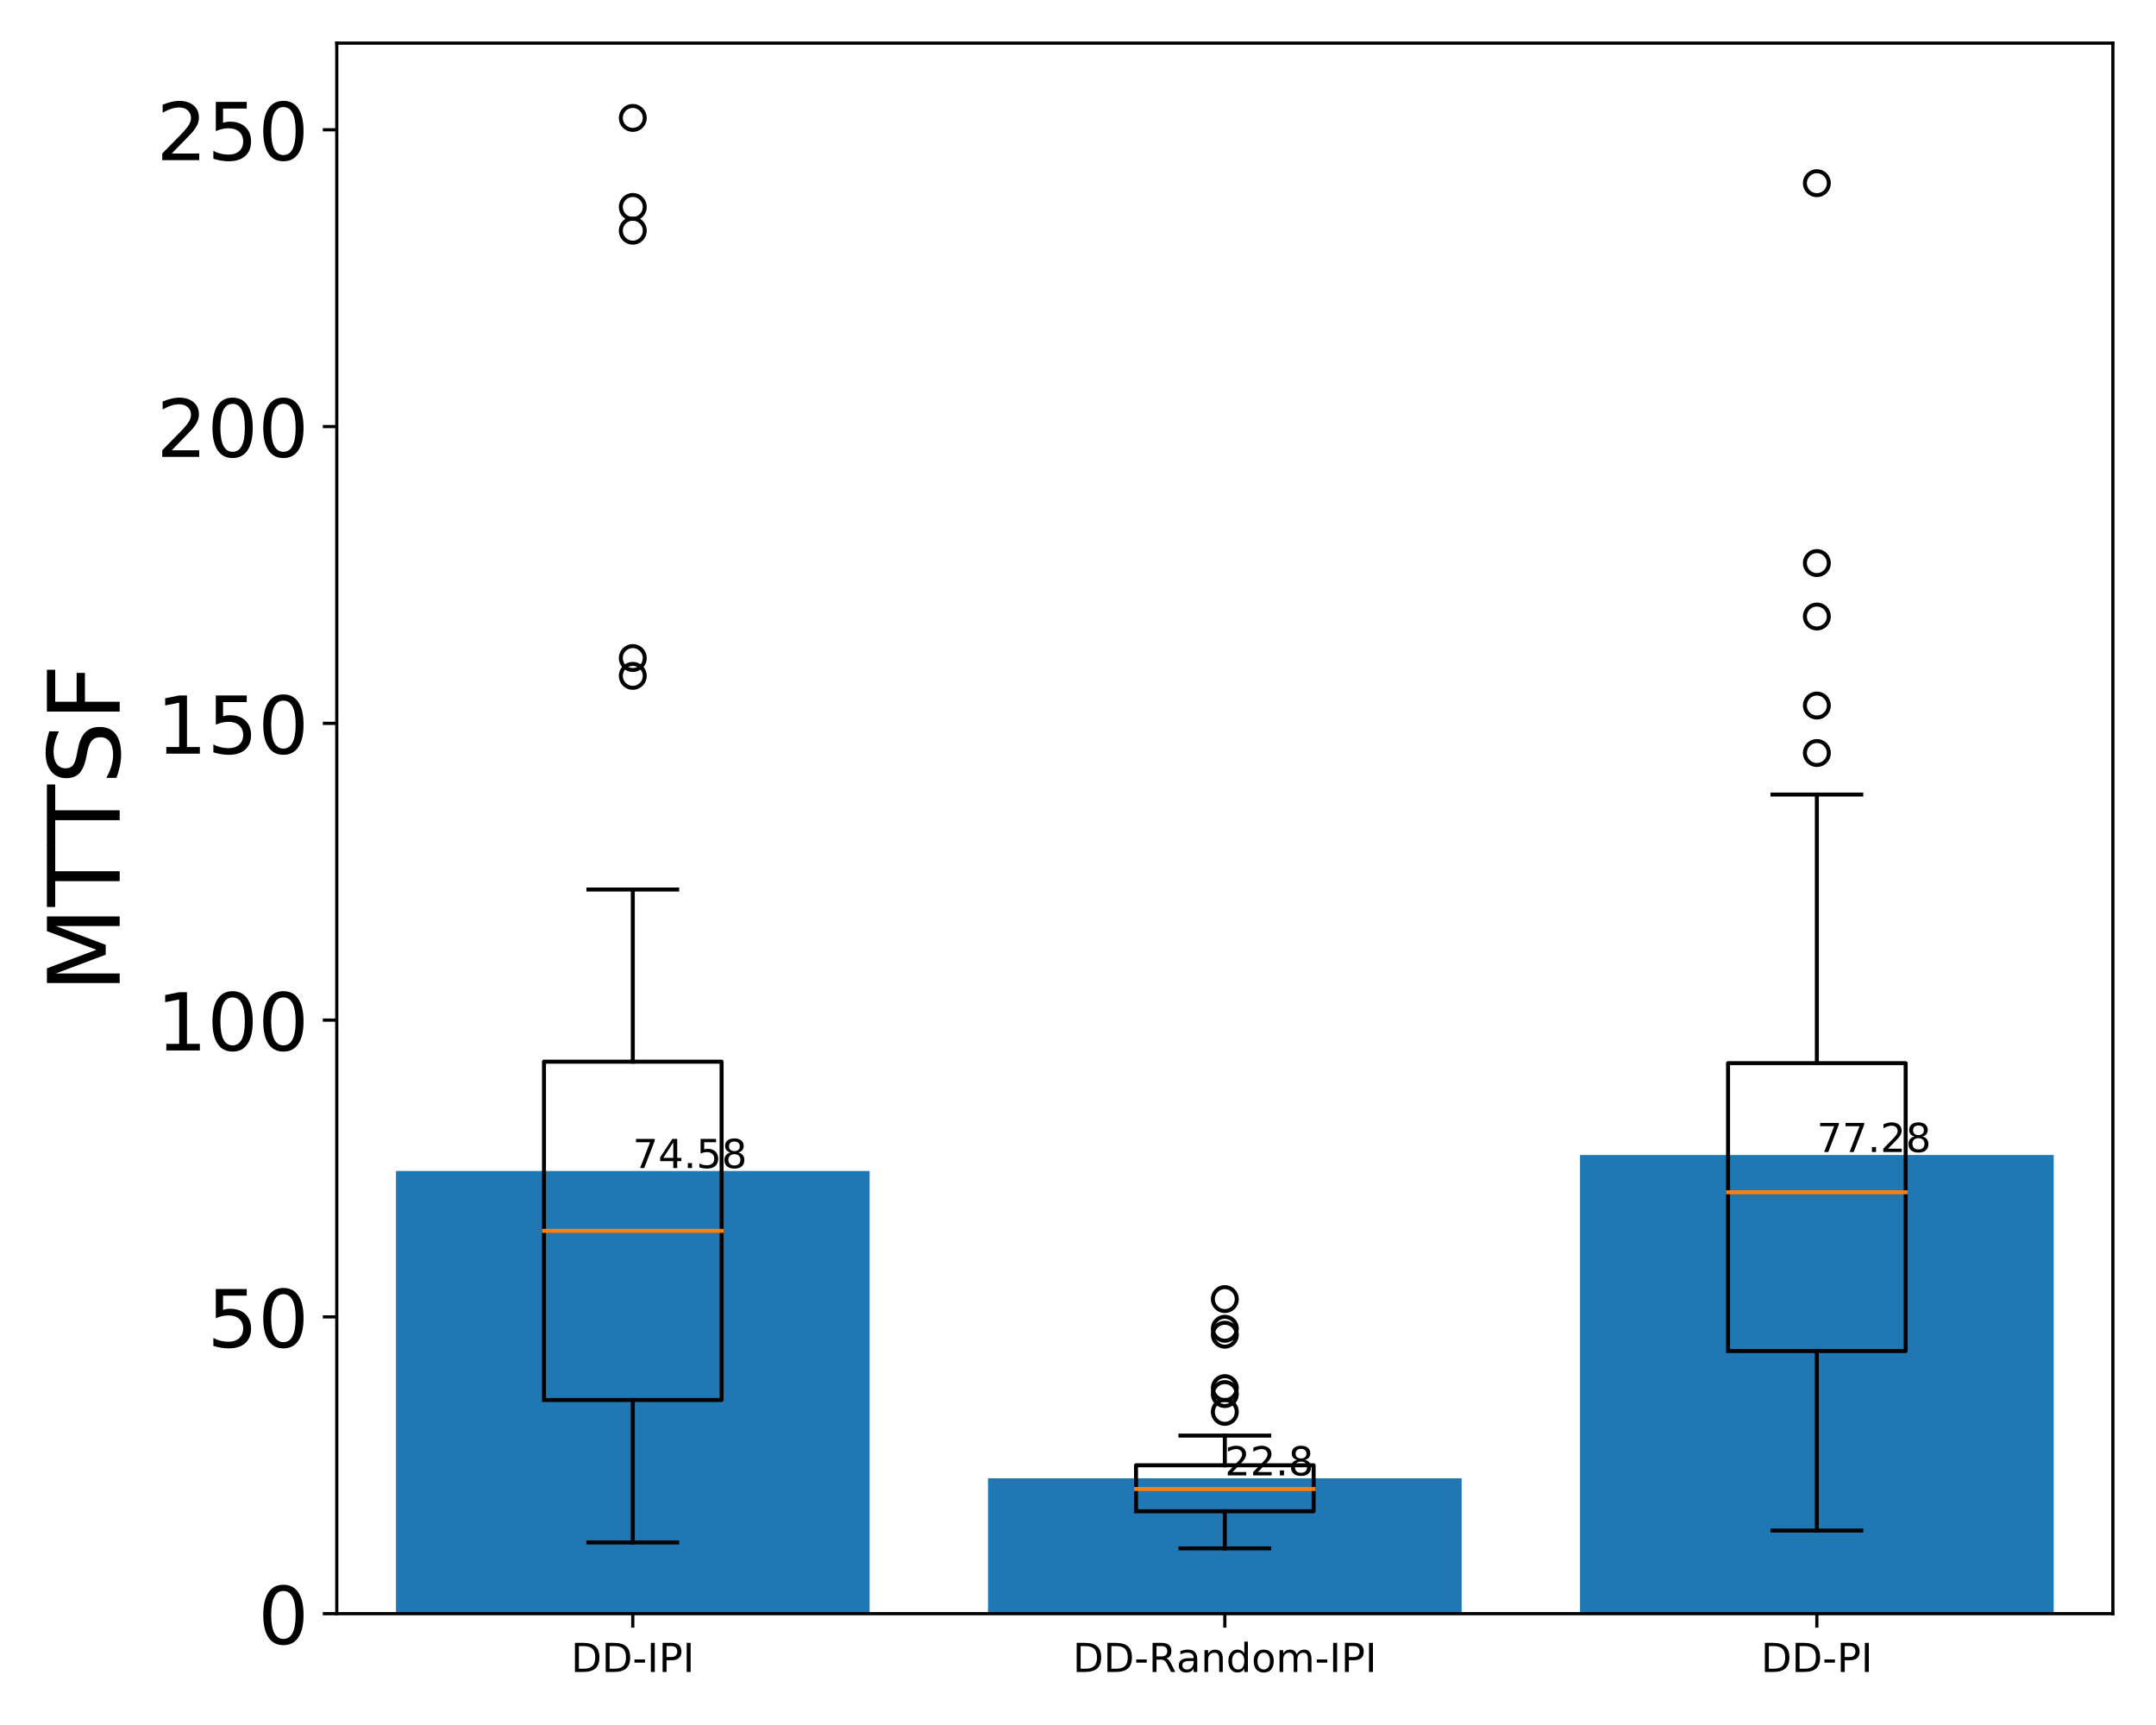
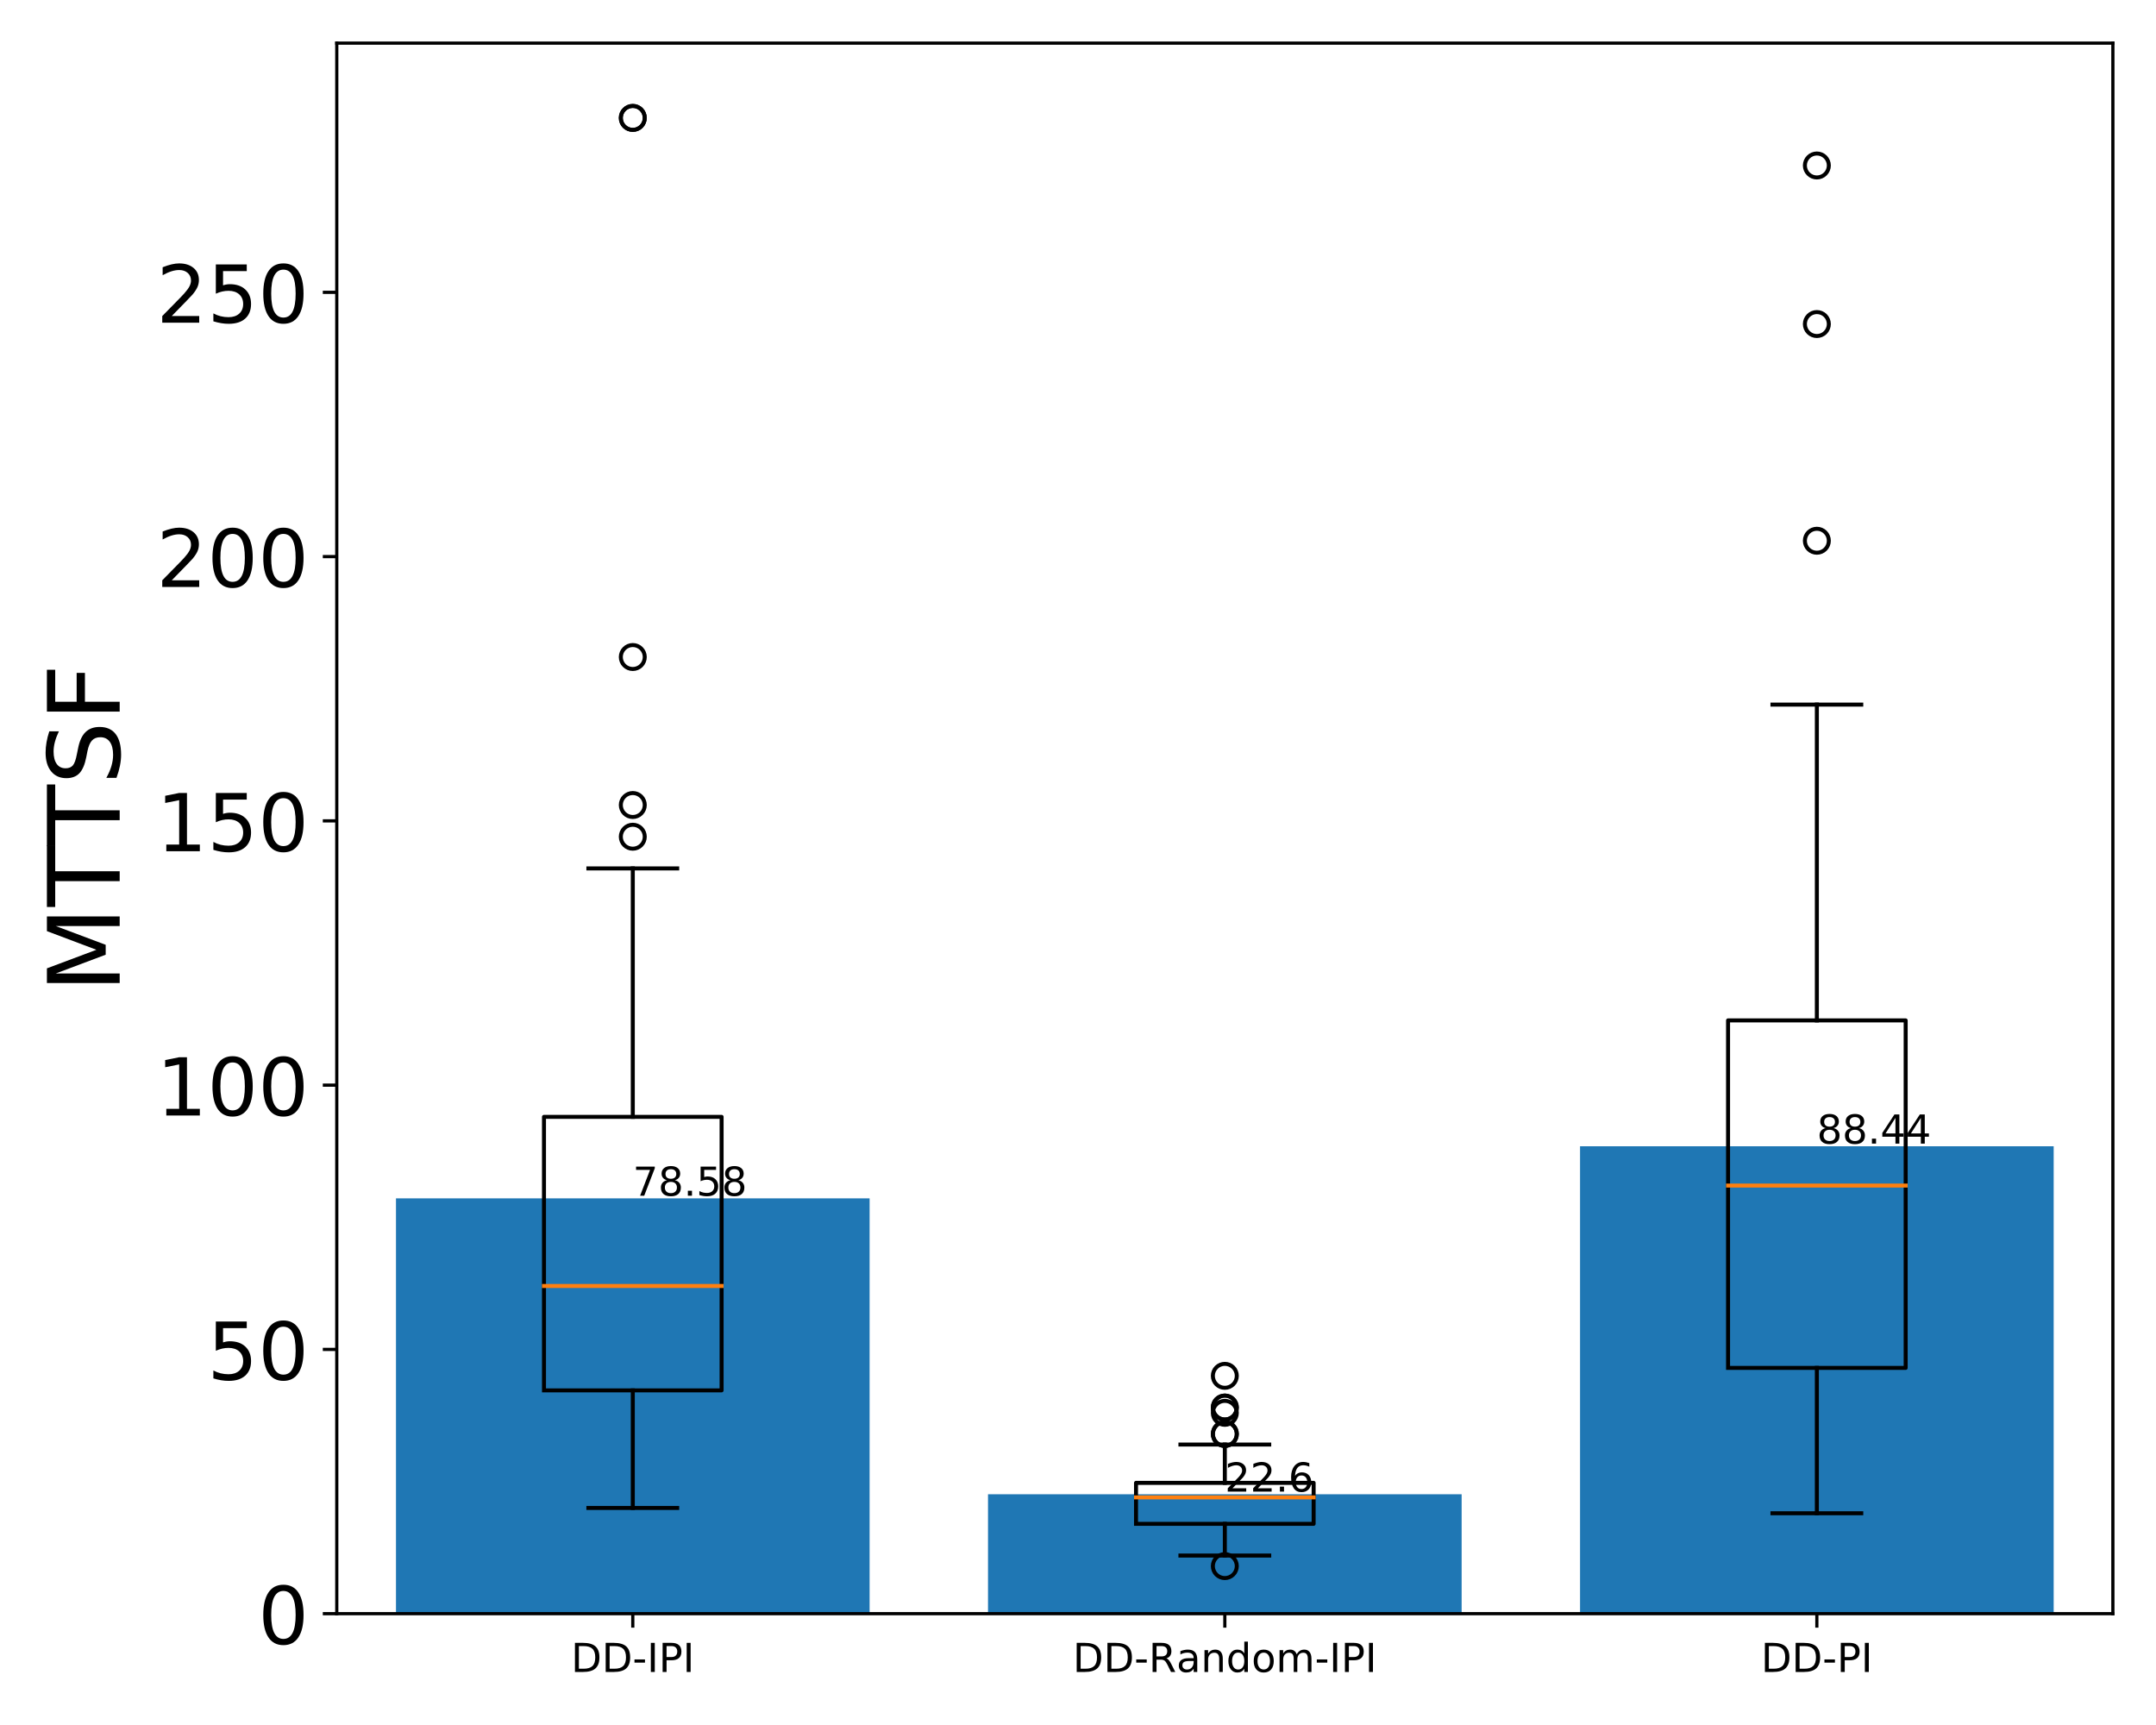
<svg xmlns="http://www.w3.org/2000/svg" xmlns:xlink="http://www.w3.org/1999/xlink" height="432pt" version="1.1" viewBox="0 0 540 432" width="540pt">
  <defs>
    <style type="text/css">
*{stroke-linecap:butt;stroke-linejoin:round;}
  </style>
  </defs>
  <g id="figure_1">
    <g id="patch_1">
      <path d="M 0 432  L 540 432  L 540 0  L 0 0  z " style="fill:#ffffff;" />
    </g>
    <g id="axes_1">
      <g id="patch_2">
        <path d="M 84.35 404.12  L 529.2 404.12  L 529.2 10.8  L 84.35 10.8  z " style="fill:#ffffff;" />
      </g>
      <g id="patch_3">
-         <path clip-path="url(#p653bdb63c8)" d="M 99.178 404.12  L 217.805 404.12  L 217.805 293.259  L 99.178 293.259  z " style="fill:#1f77b4;" />
+         <path clip-path="url(#p52cfa531b4)" d="M 99.178 404.12  L 217.805 404.12  L 217.805 300.108  L 99.178 300.108  z " style="fill:#1f77b4;" />
      </g>
      <g id="patch_4">
-         <path clip-path="url(#p653bdb63c8)" d="M 247.462 404.12  L 366.088 404.12  L 366.088 370.228  L 247.462 370.228  z " style="fill:#1f77b4;" />
+         <path clip-path="url(#p52cfa531b4)" d="M 247.462 404.12  L 366.088 404.12  L 366.088 374.206  L 247.462 374.206  z " style="fill:#1f77b4;" />
      </g>
      <g id="patch_5">
-         <path clip-path="url(#p653bdb63c8)" d="M 395.745 404.12  L 514.372 404.12  L 514.372 289.246  L 395.745 289.246  z " style="fill:#1f77b4;" />
+         <path clip-path="url(#p52cfa531b4)" d="M 395.745 404.12  L 514.372 404.12  L 514.372 287.057  L 395.745 287.057  z " style="fill:#1f77b4;" />
      </g>
      <g id="matplotlib.axis_1">
        <g id="xtick_1">
          <g id="line2d_1">
            <defs>
-               <path d="M 0 0  L 0 3.5  " id="m9732a30239" style="stroke:#000000;stroke-width:0.8;" />
-             </defs>
-             <g>
-               <use style="stroke:#000000;stroke-width:0.8;" x="158.492" xlink:href="#m9732a30239" y="404.12" />
+               <path d="M 0 0  L 0 3.5  " id="med644de0fa" style="stroke:#000000;stroke-width:0.8;" />
+             </defs>
+             <g>
+               <use style="stroke:#000000;stroke-width:0.8;" x="158.492" xlink:href="#med644de0fa" y="404.12" />
            </g>
          </g>
          <g id="text_1">
            <defs>
              <path d="M 19.672 64.797  L 19.672 8.109  L 31.594 8.109  Q 46.688 8.109 53.688 14.938  Q 60.688 21.781 60.688 36.531  Q 60.688 51.172 53.688 57.984  Q 46.688 64.797 31.594 64.797  z M 9.812 72.906  L 30.078 72.906  Q 51.266 72.906 61.172 64.094  Q 71.094 55.281 71.094 36.531  Q 71.094 17.672 61.125 8.828  Q 51.172 0 30.078 0  L 9.812 0  z " id="DejaVuSans-68" />
              <path d="M 4.891 31.391  L 31.203 31.391  L 31.203 23.391  L 4.891 23.391  z " id="DejaVuSans-45" />
              <path d="M 9.812 72.906  L 19.672 72.906  L 19.672 0  L 9.812 0  z " id="DejaVuSans-73" />
              <path d="M 19.672 64.797  L 19.672 37.406  L 32.078 37.406  Q 38.969 37.406 42.719 40.969  Q 46.484 44.531 46.484 51.125  Q 46.484 57.672 42.719 61.234  Q 38.969 64.797 32.078 64.797  z M 9.812 72.906  L 32.078 72.906  Q 44.344 72.906 50.609 67.359  Q 56.891 61.812 56.891 51.125  Q 56.891 40.328 50.609 34.812  Q 44.344 29.297 32.078 29.297  L 19.672 29.297  L 19.672 0  L 9.812 0  z " id="DejaVuSans-80" />
            </defs>
            <g transform="translate(143.0229 418.7184)scale(0.1 -0.1)">
              <use xlink:href="#DejaVuSans-68" />
              <use x="77.002" xlink:href="#DejaVuSans-68" />
              <use x="154.004" xlink:href="#DejaVuSans-45" />
              <use x="190.088" xlink:href="#DejaVuSans-73" />
              <use x="219.58" xlink:href="#DejaVuSans-80" />
              <use x="279.883" xlink:href="#DejaVuSans-73" />
            </g>
          </g>
        </g>
        <g id="xtick_2">
          <g id="line2d_2">
            <g>
-               <use style="stroke:#000000;stroke-width:0.8;" x="306.775" xlink:href="#m9732a30239" y="404.12" />
+               <use style="stroke:#000000;stroke-width:0.8;" x="306.775" xlink:href="#med644de0fa" y="404.12" />
            </g>
          </g>
          <g id="text_2">
            <defs>
              <path d="M 44.391 34.188  Q 47.562 33.109 50.562 29.594  Q 53.562 26.078 56.594 19.922  L 66.609 0  L 56 0  L 46.688 18.703  Q 43.062 26.031 39.672 28.422  Q 36.281 30.812 30.422 30.812  L 19.672 30.812  L 19.672 0  L 9.812 0  L 9.812 72.906  L 32.078 72.906  Q 44.578 72.906 50.734 67.672  Q 56.891 62.453 56.891 51.906  Q 56.891 45.016 53.688 40.469  Q 50.484 35.938 44.391 34.188  z M 19.672 64.797  L 19.672 38.922  L 32.078 38.922  Q 39.203 38.922 42.844 42.219  Q 46.484 45.516 46.484 51.906  Q 46.484 58.297 42.844 61.547  Q 39.203 64.797 32.078 64.797  z " id="DejaVuSans-82" />
              <path d="M 34.281 27.484  Q 23.391 27.484 19.188 25  Q 14.984 22.516 14.984 16.5  Q 14.984 11.719 18.141 8.906  Q 21.297 6.109 26.703 6.109  Q 34.188 6.109 38.703 11.406  Q 43.219 16.703 43.219 25.484  L 43.219 27.484  z M 52.203 31.203  L 52.203 0  L 43.219 0  L 43.219 8.297  Q 40.141 3.328 35.547 0.953  Q 30.953 -1.422 24.312 -1.422  Q 15.922 -1.422 10.953 3.297  Q 6 8.016 6 15.922  Q 6 25.141 12.172 29.828  Q 18.359 34.516 30.609 34.516  L 43.219 34.516  L 43.219 35.406  Q 43.219 41.609 39.141 45  Q 35.062 48.391 27.688 48.391  Q 23 48.391 18.547 47.266  Q 14.109 46.141 10.016 43.891  L 10.016 52.203  Q 14.938 54.109 19.578 55.047  Q 24.219 56 28.609 56  Q 40.484 56 46.344 49.844  Q 52.203 43.703 52.203 31.203  z " id="DejaVuSans-97" />
              <path d="M 54.891 33.016  L 54.891 0  L 45.906 0  L 45.906 32.719  Q 45.906 40.484 42.875 44.328  Q 39.844 48.188 33.797 48.188  Q 26.516 48.188 22.312 43.547  Q 18.109 38.922 18.109 30.906  L 18.109 0  L 9.078 0  L 9.078 54.688  L 18.109 54.688  L 18.109 46.188  Q 21.344 51.125 25.703 53.562  Q 30.078 56 35.797 56  Q 45.219 56 50.047 50.172  Q 54.891 44.344 54.891 33.016  z " id="DejaVuSans-110" />
              <path d="M 45.406 46.391  L 45.406 75.984  L 54.391 75.984  L 54.391 0  L 45.406 0  L 45.406 8.203  Q 42.578 3.328 38.25 0.953  Q 33.938 -1.422 27.875 -1.422  Q 17.969 -1.422 11.734 6.484  Q 5.516 14.406 5.516 27.297  Q 5.516 40.188 11.734 48.094  Q 17.969 56 27.875 56  Q 33.938 56 38.25 53.625  Q 42.578 51.266 45.406 46.391  z M 14.797 27.297  Q 14.797 17.391 18.875 11.75  Q 22.953 6.109 30.078 6.109  Q 37.203 6.109 41.297 11.75  Q 45.406 17.391 45.406 27.297  Q 45.406 37.203 41.297 42.844  Q 37.203 48.484 30.078 48.484  Q 22.953 48.484 18.875 42.844  Q 14.797 37.203 14.797 27.297  z " id="DejaVuSans-100" />
              <path d="M 30.609 48.391  Q 23.391 48.391 19.188 42.75  Q 14.984 37.109 14.984 27.297  Q 14.984 17.484 19.156 11.844  Q 23.344 6.203 30.609 6.203  Q 37.797 6.203 41.984 11.859  Q 46.188 17.531 46.188 27.297  Q 46.188 37.016 41.984 42.703  Q 37.797 48.391 30.609 48.391  z M 30.609 56  Q 42.328 56 49.016 48.375  Q 55.719 40.766 55.719 27.297  Q 55.719 13.875 49.016 6.219  Q 42.328 -1.422 30.609 -1.422  Q 18.844 -1.422 12.172 6.219  Q 5.516 13.875 5.516 27.297  Q 5.516 40.766 12.172 48.375  Q 18.844 56 30.609 56  z " id="DejaVuSans-111" />
              <path d="M 52 44.188  Q 55.375 50.25 60.062 53.125  Q 64.75 56 71.094 56  Q 79.641 56 84.281 50.016  Q 88.922 44.047 88.922 33.016  L 88.922 0  L 79.891 0  L 79.891 32.719  Q 79.891 40.578 77.094 44.375  Q 74.312 48.188 68.609 48.188  Q 61.625 48.188 57.562 43.547  Q 53.516 38.922 53.516 30.906  L 53.516 0  L 44.484 0  L 44.484 32.719  Q 44.484 40.625 41.703 44.406  Q 38.922 48.188 33.109 48.188  Q 26.219 48.188 22.156 43.531  Q 18.109 38.875 18.109 30.906  L 18.109 0  L 9.078 0  L 9.078 54.688  L 18.109 54.688  L 18.109 46.188  Q 21.188 51.219 25.484 53.609  Q 29.781 56 35.688 56  Q 41.656 56 45.828 52.969  Q 50 49.953 52 44.188  z " id="DejaVuSans-109" />
            </defs>
            <g transform="translate(268.693 418.7184)scale(0.1 -0.1)">
              <use xlink:href="#DejaVuSans-68" />
              <use x="77.002" xlink:href="#DejaVuSans-68" />
              <use x="154.004" xlink:href="#DejaVuSans-45" />
              <use x="190.088" xlink:href="#DejaVuSans-82" />
              <use x="259.539" xlink:href="#DejaVuSans-97" />
              <use x="320.818" xlink:href="#DejaVuSans-110" />
              <use x="384.197" xlink:href="#DejaVuSans-100" />
              <use x="447.674" xlink:href="#DejaVuSans-111" />
              <use x="508.855" xlink:href="#DejaVuSans-109" />
              <use x="606.268" xlink:href="#DejaVuSans-45" />
              <use x="642.352" xlink:href="#DejaVuSans-73" />
              <use x="671.844" xlink:href="#DejaVuSans-80" />
              <use x="732.146" xlink:href="#DejaVuSans-73" />
            </g>
          </g>
        </g>
        <g id="xtick_3">
          <g id="line2d_3">
            <g>
-               <use style="stroke:#000000;stroke-width:0.8;" x="455.058" xlink:href="#m9732a30239" y="404.12" />
+               <use style="stroke:#000000;stroke-width:0.8;" x="455.058" xlink:href="#med644de0fa" y="404.12" />
            </g>
          </g>
          <g id="text_3">
            <g transform="translate(441.0646 418.7184)scale(0.1 -0.1)">
              <use xlink:href="#DejaVuSans-68" />
              <use x="77.002" xlink:href="#DejaVuSans-68" />
              <use x="154.004" xlink:href="#DejaVuSans-45" />
              <use x="190.088" xlink:href="#DejaVuSans-80" />
              <use x="250.391" xlink:href="#DejaVuSans-73" />
            </g>
          </g>
        </g>
      </g>
      <g id="matplotlib.axis_2">
        <g id="ytick_1">
          <g id="line2d_4">
            <defs>
-               <path d="M 0 0  L -3.5 0  " id="ma98faad546" style="stroke:#000000;stroke-width:0.8;" />
-             </defs>
-             <g>
-               <use style="stroke:#000000;stroke-width:0.8;" x="84.35" xlink:href="#ma98faad546" y="404.12" />
+               <path d="M 0 0  L -3.5 0  " id="m14d06683ef" style="stroke:#000000;stroke-width:0.8;" />
+             </defs>
+             <g>
+               <use style="stroke:#000000;stroke-width:0.8;" x="84.35" xlink:href="#m14d06683ef" y="404.12" />
            </g>
          </g>
          <g id="text_4">
            <defs>
              <path d="M 31.781 66.406  Q 24.172 66.406 20.328 58.906  Q 16.5 51.422 16.5 36.375  Q 16.5 21.391 20.328 13.891  Q 24.172 6.391 31.781 6.391  Q 39.453 6.391 43.281 13.891  Q 47.125 21.391 47.125 36.375  Q 47.125 51.422 43.281 58.906  Q 39.453 66.406 31.781 66.406  z M 31.781 74.219  Q 44.047 74.219 50.516 64.516  Q 56.984 54.828 56.984 36.375  Q 56.984 17.969 50.516 8.266  Q 44.047 -1.422 31.781 -1.422  Q 19.531 -1.422 13.062 8.266  Q 6.594 17.969 6.594 36.375  Q 6.594 54.828 13.062 64.516  Q 19.531 74.219 31.781 74.219  z " id="DejaVuSans-48" />
            </defs>
            <g transform="translate(64.625 411.7184)scale(0.2 -0.2)">
              <use xlink:href="#DejaVuSans-48" />
            </g>
          </g>
        </g>
        <g id="ytick_2">
          <g id="line2d_5">
            <g>
-               <use style="stroke:#000000;stroke-width:0.8;" x="84.35" xlink:href="#ma98faad546" y="329.796" />
+               <use style="stroke:#000000;stroke-width:0.8;" x="84.35" xlink:href="#m14d06683ef" y="337.938" />
            </g>
          </g>
          <g id="text_5">
            <defs>
              <path d="M 10.797 72.906  L 49.516 72.906  L 49.516 64.594  L 19.828 64.594  L 19.828 46.734  Q 21.969 47.469 24.109 47.828  Q 26.266 48.188 28.422 48.188  Q 40.625 48.188 47.75 41.5  Q 54.891 34.812 54.891 23.391  Q 54.891 11.625 47.562 5.094  Q 40.234 -1.422 26.906 -1.422  Q 22.312 -1.422 17.547 -0.641  Q 12.797 0.141 7.719 1.703  L 7.719 11.625  Q 12.109 9.234 16.797 8.062  Q 21.484 6.891 26.703 6.891  Q 35.156 6.891 40.078 11.328  Q 45.016 15.766 45.016 23.391  Q 45.016 31 40.078 35.438  Q 35.156 39.891 26.703 39.891  Q 22.75 39.891 18.812 39.016  Q 14.891 38.141 10.797 36.281  z " id="DejaVuSans-53" />
            </defs>
-             <g transform="translate(51.9 337.3949)scale(0.2 -0.2)">
+             <g transform="translate(51.9 345.5364)scale(0.2 -0.2)">
              <use xlink:href="#DejaVuSans-53" />
              <use x="63.623" xlink:href="#DejaVuSans-48" />
            </g>
          </g>
        </g>
        <g id="ytick_3">
          <g id="line2d_6">
            <g>
-               <use style="stroke:#000000;stroke-width:0.8;" x="84.35" xlink:href="#ma98faad546" y="255.473" />
+               <use style="stroke:#000000;stroke-width:0.8;" x="84.35" xlink:href="#m14d06683ef" y="271.756" />
            </g>
          </g>
          <g id="text_6">
            <defs>
              <path d="M 12.406 8.297  L 28.516 8.297  L 28.516 63.922  L 10.984 60.406  L 10.984 69.391  L 28.422 72.906  L 38.281 72.906  L 38.281 8.297  L 54.391 8.297  L 54.391 0  L 12.406 0  z " id="DejaVuSans-49" />
            </defs>
-             <g transform="translate(39.175 263.0714)scale(0.2 -0.2)">
+             <g transform="translate(39.175 279.3543)scale(0.2 -0.2)">
              <use xlink:href="#DejaVuSans-49" />
              <use x="63.623" xlink:href="#DejaVuSans-48" />
              <use x="127.246" xlink:href="#DejaVuSans-48" />
            </g>
          </g>
        </g>
        <g id="ytick_4">
          <g id="line2d_7">
            <g>
-               <use style="stroke:#000000;stroke-width:0.8;" x="84.35" xlink:href="#ma98faad546" y="181.149" />
+               <use style="stroke:#000000;stroke-width:0.8;" x="84.35" xlink:href="#m14d06683ef" y="205.574" />
            </g>
          </g>
          <g id="text_7">
-             <g transform="translate(39.175 188.7479)scale(0.2 -0.2)">
+             <g transform="translate(39.175 213.1722)scale(0.2 -0.2)">
              <use xlink:href="#DejaVuSans-49" />
              <use x="63.623" xlink:href="#DejaVuSans-53" />
              <use x="127.246" xlink:href="#DejaVuSans-48" />
            </g>
          </g>
        </g>
        <g id="ytick_5">
          <g id="line2d_8">
            <g>
-               <use style="stroke:#000000;stroke-width:0.8;" x="84.35" xlink:href="#ma98faad546" y="106.826" />
+               <use style="stroke:#000000;stroke-width:0.8;" x="84.35" xlink:href="#m14d06683ef" y="139.392" />
            </g>
          </g>
          <g id="text_8">
            <defs>
              <path d="M 19.188 8.297  L 53.609 8.297  L 53.609 0  L 7.328 0  L 7.328 8.297  Q 12.938 14.109 22.625 23.891  Q 32.328 33.688 34.812 36.531  Q 39.547 41.844 41.422 45.531  Q 43.312 49.219 43.312 52.781  Q 43.312 58.594 39.234 62.25  Q 35.156 65.922 28.609 65.922  Q 23.969 65.922 18.812 64.312  Q 13.672 62.703 7.812 59.422  L 7.812 69.391  Q 13.766 71.781 18.938 73  Q 24.125 74.219 28.422 74.219  Q 39.75 74.219 46.484 68.547  Q 53.219 62.891 53.219 53.422  Q 53.219 48.922 51.531 44.891  Q 49.859 40.875 45.406 35.406  Q 44.188 33.984 37.641 27.219  Q 31.109 20.453 19.188 8.297  z " id="DejaVuSans-50" />
            </defs>
-             <g transform="translate(39.175 114.4244)scale(0.2 -0.2)">
+             <g transform="translate(39.175 146.9902)scale(0.2 -0.2)">
              <use xlink:href="#DejaVuSans-50" />
              <use x="63.623" xlink:href="#DejaVuSans-48" />
              <use x="127.246" xlink:href="#DejaVuSans-48" />
            </g>
          </g>
        </g>
        <g id="ytick_6">
          <g id="line2d_9">
            <g>
-               <use style="stroke:#000000;stroke-width:0.8;" x="84.35" xlink:href="#ma98faad546" y="32.502" />
+               <use style="stroke:#000000;stroke-width:0.8;" x="84.35" xlink:href="#m14d06683ef" y="73.21" />
            </g>
          </g>
          <g id="text_9">
-             <g transform="translate(39.175 40.1009)scale(0.2 -0.2)">
+             <g transform="translate(39.175 80.80812)scale(0.2 -0.2)">
              <use xlink:href="#DejaVuSans-50" />
              <use x="63.623" xlink:href="#DejaVuSans-53" />
              <use x="127.246" xlink:href="#DejaVuSans-48" />
            </g>
          </g>
        </g>
        <g id="text_10">
          <defs>
            <path d="M 9.812 72.906  L 24.516 72.906  L 43.109 23.297  L 61.812 72.906  L 76.516 72.906  L 76.516 0  L 66.891 0  L 66.891 64.016  L 48.094 14.016  L 38.188 14.016  L 19.391 64.016  L 19.391 0  L 9.812 0  z " id="DejaVuSans-77" />
            <path d="M -0.297 72.906  L 61.375 72.906  L 61.375 64.594  L 35.5 64.594  L 35.5 0  L 25.594 0  L 25.594 64.594  L -0.297 64.594  z " id="DejaVuSans-84" />
            <path d="M 53.516 70.516  L 53.516 60.891  Q 47.906 63.578 42.922 64.891  Q 37.938 66.219 33.297 66.219  Q 25.25 66.219 20.875 63.094  Q 16.5 59.969 16.5 54.203  Q 16.5 49.359 19.406 46.891  Q 22.312 44.438 30.422 42.922  L 36.375 41.703  Q 47.406 39.594 52.656 34.297  Q 57.906 29 57.906 20.125  Q 57.906 9.516 50.797 4.047  Q 43.703 -1.422 29.984 -1.422  Q 24.812 -1.422 18.969 -0.25  Q 13.141 0.922 6.891 3.219  L 6.891 13.375  Q 12.891 10.016 18.656 8.297  Q 24.422 6.594 29.984 6.594  Q 38.422 6.594 43.016 9.906  Q 47.609 13.234 47.609 19.391  Q 47.609 24.75 44.312 27.781  Q 41.016 30.812 33.5 32.328  L 27.484 33.5  Q 16.453 35.688 11.516 40.375  Q 6.594 45.062 6.594 53.422  Q 6.594 63.094 13.406 68.656  Q 20.219 74.219 32.172 74.219  Q 37.312 74.219 42.625 73.281  Q 47.953 72.359 53.516 70.516  z " id="DejaVuSans-83" />
            <path d="M 9.812 72.906  L 51.703 72.906  L 51.703 64.594  L 19.672 64.594  L 19.672 43.109  L 48.578 43.109  L 48.578 34.812  L 19.672 34.812  L 19.672 0  L 9.812 0  z " id="DejaVuSans-70" />
          </defs>
          <g transform="translate(29.97578 248.6377)rotate(-90)scale(0.25 -0.25)">
            <use xlink:href="#DejaVuSans-77" />
            <use x="86.279" xlink:href="#DejaVuSans-84" />
            <use x="147.348" xlink:href="#DejaVuSans-84" />
            <use x="208.432" xlink:href="#DejaVuSans-83" />
            <use x="271.908" xlink:href="#DejaVuSans-70" />
          </g>
        </g>
      </g>
      <g id="line2d_10">
-         <path clip-path="url(#p653bdb63c8)" d="M 136.249 350.607  L 180.734 350.607  L 180.734 265.878  L 136.249 265.878  L 136.249 350.607  " style="fill:none;stroke:#000000;stroke-linecap:square;" />
+         <path clip-path="url(#p52cfa531b4)" d="M 136.249 348.196  L 180.734 348.196  L 180.734 279.698  L 136.249 279.698  L 136.249 348.196  " style="fill:none;stroke:#000000;stroke-linecap:square;" />
      </g>
      <g id="line2d_11">
-         <path clip-path="url(#p653bdb63c8)" d="M 158.492 350.607  L 158.492 386.282  " style="fill:none;stroke:#000000;stroke-linecap:square;" />
+         <path clip-path="url(#p52cfa531b4)" d="M 158.492 348.196  L 158.492 377.647  " style="fill:none;stroke:#000000;stroke-linecap:square;" />
      </g>
      <g id="line2d_12">
-         <path clip-path="url(#p653bdb63c8)" d="M 158.492 265.878  L 158.492 222.771  " style="fill:none;stroke:#000000;stroke-linecap:square;" />
+         <path clip-path="url(#p52cfa531b4)" d="M 158.492 279.698  L 158.492 217.487  " style="fill:none;stroke:#000000;stroke-linecap:square;" />
      </g>
      <g id="line2d_13">
-         <path clip-path="url(#p653bdb63c8)" d="M 147.37 386.282  L 169.613 386.282  " style="fill:none;stroke:#000000;stroke-linecap:square;" />
+         <path clip-path="url(#p52cfa531b4)" d="M 147.37 377.647  L 169.613 377.647  " style="fill:none;stroke:#000000;stroke-linecap:square;" />
      </g>
      <g id="line2d_14">
-         <path clip-path="url(#p653bdb63c8)" d="M 147.37 222.771  L 169.613 222.771  " style="fill:none;stroke:#000000;stroke-linecap:square;" />
+         <path clip-path="url(#p52cfa531b4)" d="M 147.37 217.487  L 169.613 217.487  " style="fill:none;stroke:#000000;stroke-linecap:square;" />
      </g>
      <g id="line2d_15">
        <defs>
-           <path d="M 0 3  C 0.796 3 1.559 2.684 2.121 2.121  C 2.684 1.559 3 0.796 3 0  C 3 -0.796 2.684 -1.559 2.121 -2.121  C 1.559 -2.684 0.796 -3 0 -3  C -0.796 -3 -1.559 -2.684 -2.121 -2.121  C -2.684 -1.559 -3 -0.796 -3 0  C -3 0.796 -2.684 1.559 -2.121 2.121  C -1.559 2.684 -0.796 3 0 3  z " id="m86681734c7" style="stroke:#000000;" />
+           <path d="M 0 3  C 0.796 3 1.559 2.684 2.121 2.121  C 2.684 1.559 3 0.796 3 0  C 3 -0.796 2.684 -1.559 2.121 -2.121  C 1.559 -2.684 0.796 -3 0 -3  C -0.796 -3 -1.559 -2.684 -2.121 -2.121  C -2.684 -1.559 -3 -0.796 -3 0  C -3 0.796 -2.684 1.559 -2.121 2.121  C -1.559 2.684 -0.796 3 0 3  z " id="m045c90b63a" style="stroke:#000000;" />
        </defs>
-         <g clip-path="url(#p653bdb63c8)">
-           <use style="fill-opacity:0;stroke:#000000;" x="158.492" xlink:href="#m86681734c7" y="51.827" />
-           <use style="fill-opacity:0;stroke:#000000;" x="158.492" xlink:href="#m86681734c7" y="169.258" />
-           <use style="fill-opacity:0;stroke:#000000;" x="158.492" xlink:href="#m86681734c7" y="57.772" />
-           <use style="fill-opacity:0;stroke:#000000;" x="158.492" xlink:href="#m86681734c7" y="29.53" />
-           <use style="fill-opacity:0;stroke:#000000;" x="158.492" xlink:href="#m86681734c7" y="164.798" />
+         <g clip-path="url(#p52cfa531b4)">
+           <use style="fill-opacity:0;stroke:#000000;" x="158.492" xlink:href="#m045c90b63a" y="29.53" />
+           <use style="fill-opacity:0;stroke:#000000;" x="158.492" xlink:href="#m045c90b63a" y="29.53" />
+           <use style="fill-opacity:0;stroke:#000000;" x="158.492" xlink:href="#m045c90b63a" y="164.541" />
+           <use style="fill-opacity:0;stroke:#000000;" x="158.492" xlink:href="#m045c90b63a" y="209.545" />
+           <use style="fill-opacity:0;stroke:#000000;" x="158.492" xlink:href="#m045c90b63a" y="201.603" />
        </g>
      </g>
      <g id="line2d_16">
-         <path clip-path="url(#p653bdb63c8)" d="M 284.533 378.478  L 329.017 378.478  L 329.017 366.958  L 284.533 366.958  L 284.533 378.478  " style="fill:none;stroke:#000000;stroke-linecap:square;" />
+         <path clip-path="url(#p52cfa531b4)" d="M 284.533 381.618  L 329.017 381.618  L 329.017 371.36  L 284.533 371.36  L 284.533 381.618  " style="fill:none;stroke:#000000;stroke-linecap:square;" />
      </g>
      <g id="line2d_17">
-         <path clip-path="url(#p653bdb63c8)" d="M 306.775 378.478  L 306.775 387.769  " style="fill:none;stroke:#000000;stroke-linecap:square;" />
+         <path clip-path="url(#p52cfa531b4)" d="M 306.775 381.618  L 306.775 389.56  " style="fill:none;stroke:#000000;stroke-linecap:square;" />
      </g>
      <g id="line2d_18">
-         <path clip-path="url(#p653bdb63c8)" d="M 306.775 366.958  L 306.775 359.526  " style="fill:none;stroke:#000000;stroke-linecap:square;" />
+         <path clip-path="url(#p52cfa531b4)" d="M 306.775 371.36  L 306.775 361.763  " style="fill:none;stroke:#000000;stroke-linecap:square;" />
      </g>
      <g id="line2d_19">
-         <path clip-path="url(#p653bdb63c8)" d="M 295.654 387.769  L 317.896 387.769  " style="fill:none;stroke:#000000;stroke-linecap:square;" />
+         <path clip-path="url(#p52cfa531b4)" d="M 295.654 389.56  L 317.896 389.56  " style="fill:none;stroke:#000000;stroke-linecap:square;" />
      </g>
      <g id="line2d_20">
-         <path clip-path="url(#p653bdb63c8)" d="M 295.654 359.526  L 317.896 359.526  " style="fill:none;stroke:#000000;stroke-linecap:square;" />
+         <path clip-path="url(#p52cfa531b4)" d="M 295.654 361.763  L 317.896 361.763  " style="fill:none;stroke:#000000;stroke-linecap:square;" />
      </g>
      <g id="line2d_21">
-         <g clip-path="url(#p653bdb63c8)">
-           <use style="fill-opacity:0;stroke:#000000;" x="306.775" xlink:href="#m86681734c7" y="353.58" />
-           <use style="fill-opacity:0;stroke:#000000;" x="306.775" xlink:href="#m86681734c7" y="332.769" />
-           <use style="fill-opacity:0;stroke:#000000;" x="306.775" xlink:href="#m86681734c7" y="334.256" />
-           <use style="fill-opacity:0;stroke:#000000;" x="306.775" xlink:href="#m86681734c7" y="349.121" />
-           <use style="fill-opacity:0;stroke:#000000;" x="306.775" xlink:href="#m86681734c7" y="347.634" />
-           <use style="fill-opacity:0;stroke:#000000;" x="306.775" xlink:href="#m86681734c7" y="325.337" />
+         <g clip-path="url(#p52cfa531b4)">
+           <use style="fill-opacity:0;stroke:#000000;" x="306.775" xlink:href="#m045c90b63a" y="392.207" />
+           <use style="fill-opacity:0;stroke:#000000;" x="306.775" xlink:href="#m045c90b63a" y="352.498" />
+           <use style="fill-opacity:0;stroke:#000000;" x="306.775" xlink:href="#m045c90b63a" y="359.116" />
+           <use style="fill-opacity:0;stroke:#000000;" x="306.775" xlink:href="#m045c90b63a" y="352.498" />
+           <use style="fill-opacity:0;stroke:#000000;" x="306.775" xlink:href="#m045c90b63a" y="359.116" />
+           <use style="fill-opacity:0;stroke:#000000;" x="306.775" xlink:href="#m045c90b63a" y="344.556" />
+           <use style="fill-opacity:0;stroke:#000000;" x="306.775" xlink:href="#m045c90b63a" y="353.822" />
        </g>
      </g>
      <g id="line2d_22">
-         <path clip-path="url(#p653bdb63c8)" d="M 432.816 338.344  L 477.301 338.344  L 477.301 266.25  L 432.816 266.25  L 432.816 338.344  " style="fill:none;stroke:#000000;stroke-linecap:square;" />
+         <path clip-path="url(#p52cfa531b4)" d="M 432.816 342.571  L 477.301 342.571  L 477.301 255.541  L 432.816 255.541  L 432.816 342.571  " style="fill:none;stroke:#000000;stroke-linecap:square;" />
      </g>
      <g id="line2d_23">
-         <path clip-path="url(#p653bdb63c8)" d="M 455.058 338.344  L 455.058 383.309  " style="fill:none;stroke:#000000;stroke-linecap:square;" />
+         <path clip-path="url(#p52cfa531b4)" d="M 455.058 342.571  L 455.058 378.971  " style="fill:none;stroke:#000000;stroke-linecap:square;" />
      </g>
      <g id="line2d_24">
-         <path clip-path="url(#p653bdb63c8)" d="M 455.058 266.25  L 455.058 198.987  " style="fill:none;stroke:#000000;stroke-linecap:square;" />
+         <path clip-path="url(#p52cfa531b4)" d="M 455.058 255.541  L 455.058 176.454  " style="fill:none;stroke:#000000;stroke-linecap:square;" />
      </g>
      <g id="line2d_25">
-         <path clip-path="url(#p653bdb63c8)" d="M 443.937 383.309  L 466.18 383.309  " style="fill:none;stroke:#000000;stroke-linecap:square;" />
+         <path clip-path="url(#p52cfa531b4)" d="M 443.937 378.971  L 466.18 378.971  " style="fill:none;stroke:#000000;stroke-linecap:square;" />
      </g>
      <g id="line2d_26">
-         <path clip-path="url(#p653bdb63c8)" d="M 443.937 198.987  L 466.18 198.987  " style="fill:none;stroke:#000000;stroke-linecap:square;" />
+         <path clip-path="url(#p52cfa531b4)" d="M 443.937 176.454  L 466.18 176.454  " style="fill:none;stroke:#000000;stroke-linecap:square;" />
      </g>
      <g id="line2d_27">
-         <g clip-path="url(#p653bdb63c8)">
-           <use style="fill-opacity:0;stroke:#000000;" x="455.058" xlink:href="#m86681734c7" y="188.582" />
-           <use style="fill-opacity:0;stroke:#000000;" x="455.058" xlink:href="#m86681734c7" y="176.69" />
-           <use style="fill-opacity:0;stroke:#000000;" x="455.058" xlink:href="#m86681734c7" y="154.393" />
-           <use style="fill-opacity:0;stroke:#000000;" x="455.058" xlink:href="#m86681734c7" y="141.015" />
-           <use style="fill-opacity:0;stroke:#000000;" x="455.058" xlink:href="#m86681734c7" y="45.881" />
+         <g clip-path="url(#p52cfa531b4)">
+           <use style="fill-opacity:0;stroke:#000000;" x="455.058" xlink:href="#m045c90b63a" y="135.421" />
+           <use style="fill-opacity:0;stroke:#000000;" x="455.058" xlink:href="#m045c90b63a" y="41.442" />
+           <use style="fill-opacity:0;stroke:#000000;" x="455.058" xlink:href="#m045c90b63a" y="81.152" />
        </g>
      </g>
      <g id="line2d_28">
-         <path clip-path="url(#p653bdb63c8)" d="M 136.249 308.243  L 180.734 308.243  " style="fill:none;stroke:#ff7f0e;stroke-linecap:square;" />
+         <path clip-path="url(#p52cfa531b4)" d="M 136.249 322.054  L 180.734 322.054  " style="fill:none;stroke:#ff7f0e;stroke-linecap:square;" />
      </g>
      <g id="line2d_29">
-         <path clip-path="url(#p653bdb63c8)" d="M 284.533 372.904  L 329.017 372.904  " style="fill:none;stroke:#ff7f0e;stroke-linecap:square;" />
+         <path clip-path="url(#p52cfa531b4)" d="M 284.533 375  L 329.017 375  " style="fill:none;stroke:#ff7f0e;stroke-linecap:square;" />
      </g>
      <g id="line2d_30">
-         <path clip-path="url(#p653bdb63c8)" d="M 432.816 298.581  L 477.301 298.581  " style="fill:none;stroke:#ff7f0e;stroke-linecap:square;" />
+         <path clip-path="url(#p52cfa531b4)" d="M 432.816 296.905  L 477.301 296.905  " style="fill:none;stroke:#ff7f0e;stroke-linecap:square;" />
      </g>
      <g id="patch_6">
        <path d="M 84.35 404.12  L 84.35 10.8  " style="fill:none;stroke:#000000;stroke-linecap:square;stroke-linejoin:miter;stroke-width:0.8;" />
      </g>
      <g id="patch_7">
        <path d="M 529.2 404.12  L 529.2 10.8  " style="fill:none;stroke:#000000;stroke-linecap:square;stroke-linejoin:miter;stroke-width:0.8;" />
      </g>
      <g id="patch_8">
        <path d="M 84.35 404.12  L 529.2 404.12  " style="fill:none;stroke:#000000;stroke-linecap:square;stroke-linejoin:miter;stroke-width:0.8;" />
      </g>
      <g id="patch_9">
        <path d="M 84.35 10.8  L 529.2 10.8  " style="fill:none;stroke:#000000;stroke-linecap:square;stroke-linejoin:miter;stroke-width:0.8;" />
      </g>
      <g id="text_11">
        <defs>
          <path d="M 8.203 72.906  L 55.078 72.906  L 55.078 68.703  L 28.609 0  L 18.312 0  L 43.219 64.594  L 8.203 64.594  z " id="DejaVuSans-55" />
-           <path d="M 37.797 64.312  L 12.891 25.391  L 37.797 25.391  z M 35.203 72.906  L 47.609 72.906  L 47.609 25.391  L 58.016 25.391  L 58.016 17.188  L 47.609 17.188  L 47.609 0  L 37.797 0  L 37.797 17.188  L 4.891 17.188  L 4.891 26.703  z " id="DejaVuSans-52" />
+           <path d="M 31.781 34.625  Q 24.75 34.625 20.719 30.859  Q 16.703 27.094 16.703 20.516  Q 16.703 13.922 20.719 10.156  Q 24.75 6.391 31.781 6.391  Q 38.812 6.391 42.859 10.172  Q 46.922 13.969 46.922 20.516  Q 46.922 27.094 42.891 30.859  Q 38.875 34.625 31.781 34.625  z M 21.922 38.812  Q 15.578 40.375 12.031 44.719  Q 8.5 49.078 8.5 55.328  Q 8.5 64.062 14.719 69.141  Q 20.953 74.219 31.781 74.219  Q 42.672 74.219 48.875 69.141  Q 55.078 64.062 55.078 55.328  Q 55.078 49.078 51.531 44.719  Q 48 40.375 41.703 38.812  Q 48.828 37.156 52.797 32.312  Q 56.781 27.484 56.781 20.516  Q 56.781 9.906 50.312 4.234  Q 43.844 -1.422 31.781 -1.422  Q 19.734 -1.422 13.25 4.234  Q 6.781 9.906 6.781 20.516  Q 6.781 27.484 10.781 32.312  Q 14.797 37.156 21.922 38.812  z M 18.312 54.391  Q 18.312 48.734 21.844 45.562  Q 25.391 42.391 31.781 42.391  Q 38.141 42.391 41.719 45.562  Q 45.312 48.734 45.312 54.391  Q 45.312 60.062 41.719 63.234  Q 38.141 66.406 31.781 66.406  Q 25.391 66.406 21.844 63.234  Q 18.312 60.062 18.312 54.391  z " id="DejaVuSans-56" />
          <path d="M 10.688 12.406  L 21 12.406  L 21 0  L 10.688 0  z " id="DejaVuSans-46" />
-           <path d="M 31.781 34.625  Q 24.75 34.625 20.719 30.859  Q 16.703 27.094 16.703 20.516  Q 16.703 13.922 20.719 10.156  Q 24.75 6.391 31.781 6.391  Q 38.812 6.391 42.859 10.172  Q 46.922 13.969 46.922 20.516  Q 46.922 27.094 42.891 30.859  Q 38.875 34.625 31.781 34.625  z M 21.922 38.812  Q 15.578 40.375 12.031 44.719  Q 8.5 49.078 8.5 55.328  Q 8.5 64.062 14.719 69.141  Q 20.953 74.219 31.781 74.219  Q 42.672 74.219 48.875 69.141  Q 55.078 64.062 55.078 55.328  Q 55.078 49.078 51.531 44.719  Q 48 40.375 41.703 38.812  Q 48.828 37.156 52.797 32.312  Q 56.781 27.484 56.781 20.516  Q 56.781 9.906 50.312 4.234  Q 43.844 -1.422 31.781 -1.422  Q 19.734 -1.422 13.25 4.234  Q 6.781 9.906 6.781 20.516  Q 6.781 27.484 10.781 32.312  Q 14.797 37.156 21.922 38.812  z M 18.312 54.391  Q 18.312 48.734 21.844 45.562  Q 25.391 42.391 31.781 42.391  Q 38.141 42.391 41.719 45.562  Q 45.312 48.734 45.312 54.391  Q 45.312 60.062 41.719 63.234  Q 38.141 66.406 31.781 66.406  Q 25.391 66.406 21.844 63.234  Q 18.312 60.062 18.312 54.391  z " id="DejaVuSans-56" />
        </defs>
-         <g transform="translate(158.4917 292.5158)scale(0.1 -0.1)">
+         <g transform="translate(158.4917 299.4464)scale(0.1 -0.1)">
          <use xlink:href="#DejaVuSans-55" />
-           <use x="63.623" xlink:href="#DejaVuSans-52" />
+           <use x="63.623" xlink:href="#DejaVuSans-56" />
          <use x="127.246" xlink:href="#DejaVuSans-46" />
          <use x="159.033" xlink:href="#DejaVuSans-53" />
          <use x="222.656" xlink:href="#DejaVuSans-56" />
        </g>
      </g>
      <g id="text_12">
-         <g transform="translate(306.775 369.4852)scale(0.1 -0.1)">
+         <defs>
+           <path d="M 33.016 40.375  Q 26.375 40.375 22.484 35.828  Q 18.609 31.297 18.609 23.391  Q 18.609 15.531 22.484 10.953  Q 26.375 6.391 33.016 6.391  Q 39.656 6.391 43.531 10.953  Q 47.406 15.531 47.406 23.391  Q 47.406 31.297 43.531 35.828  Q 39.656 40.375 33.016 40.375  z M 52.594 71.297  L 52.594 62.312  Q 48.875 64.062 45.094 64.984  Q 41.312 65.922 37.594 65.922  Q 27.828 65.922 22.672 59.328  Q 17.531 52.734 16.797 39.406  Q 19.672 43.656 24.016 45.922  Q 28.375 48.188 33.594 48.188  Q 44.578 48.188 50.953 41.516  Q 57.328 34.859 57.328 23.391  Q 57.328 12.156 50.688 5.359  Q 44.047 -1.422 33.016 -1.422  Q 20.359 -1.422 13.672 8.266  Q 6.984 17.969 6.984 36.375  Q 6.984 53.656 15.188 63.938  Q 23.391 74.219 37.203 74.219  Q 40.922 74.219 44.703 73.484  Q 48.484 72.75 52.594 71.297  z " id="DejaVuSans-54" />
+         </defs>
+         <g transform="translate(306.775 373.5439)scale(0.1 -0.1)">
          <use xlink:href="#DejaVuSans-50" />
          <use x="63.623" xlink:href="#DejaVuSans-50" />
          <use x="127.246" xlink:href="#DejaVuSans-46" />
-           <use x="159.033" xlink:href="#DejaVuSans-56" />
+           <use x="159.033" xlink:href="#DejaVuSans-54" />
        </g>
      </g>
      <g id="text_13">
-         <g transform="translate(455.0583 288.5024)scale(0.1 -0.1)">
-           <use xlink:href="#DejaVuSans-55" />
-           <use x="63.623" xlink:href="#DejaVuSans-55" />
+         <defs>
+           <path d="M 37.797 64.312  L 12.891 25.391  L 37.797 25.391  z M 35.203 72.906  L 47.609 72.906  L 47.609 25.391  L 58.016 25.391  L 58.016 17.188  L 47.609 17.188  L 47.609 0  L 37.797 0  L 37.797 17.188  L 4.891 17.188  L 4.891 26.703  z " id="DejaVuSans-52" />
+         </defs>
+         <g transform="translate(455.0583 286.3953)scale(0.1 -0.1)">
+           <use xlink:href="#DejaVuSans-56" />
+           <use x="63.623" xlink:href="#DejaVuSans-56" />
          <use x="127.246" xlink:href="#DejaVuSans-46" />
-           <use x="159.033" xlink:href="#DejaVuSans-50" />
-           <use x="222.656" xlink:href="#DejaVuSans-56" />
+           <use x="159.033" xlink:href="#DejaVuSans-52" />
+           <use x="222.656" xlink:href="#DejaVuSans-52" />
        </g>
      </g>
    </g>
  </g>
  <defs>
-     <clipPath id="p653bdb63c8">
+     <clipPath id="p52cfa531b4">
      <rect height="393.32" width="444.85" x="84.35" y="10.8" />
    </clipPath>
  </defs>
</svg>
